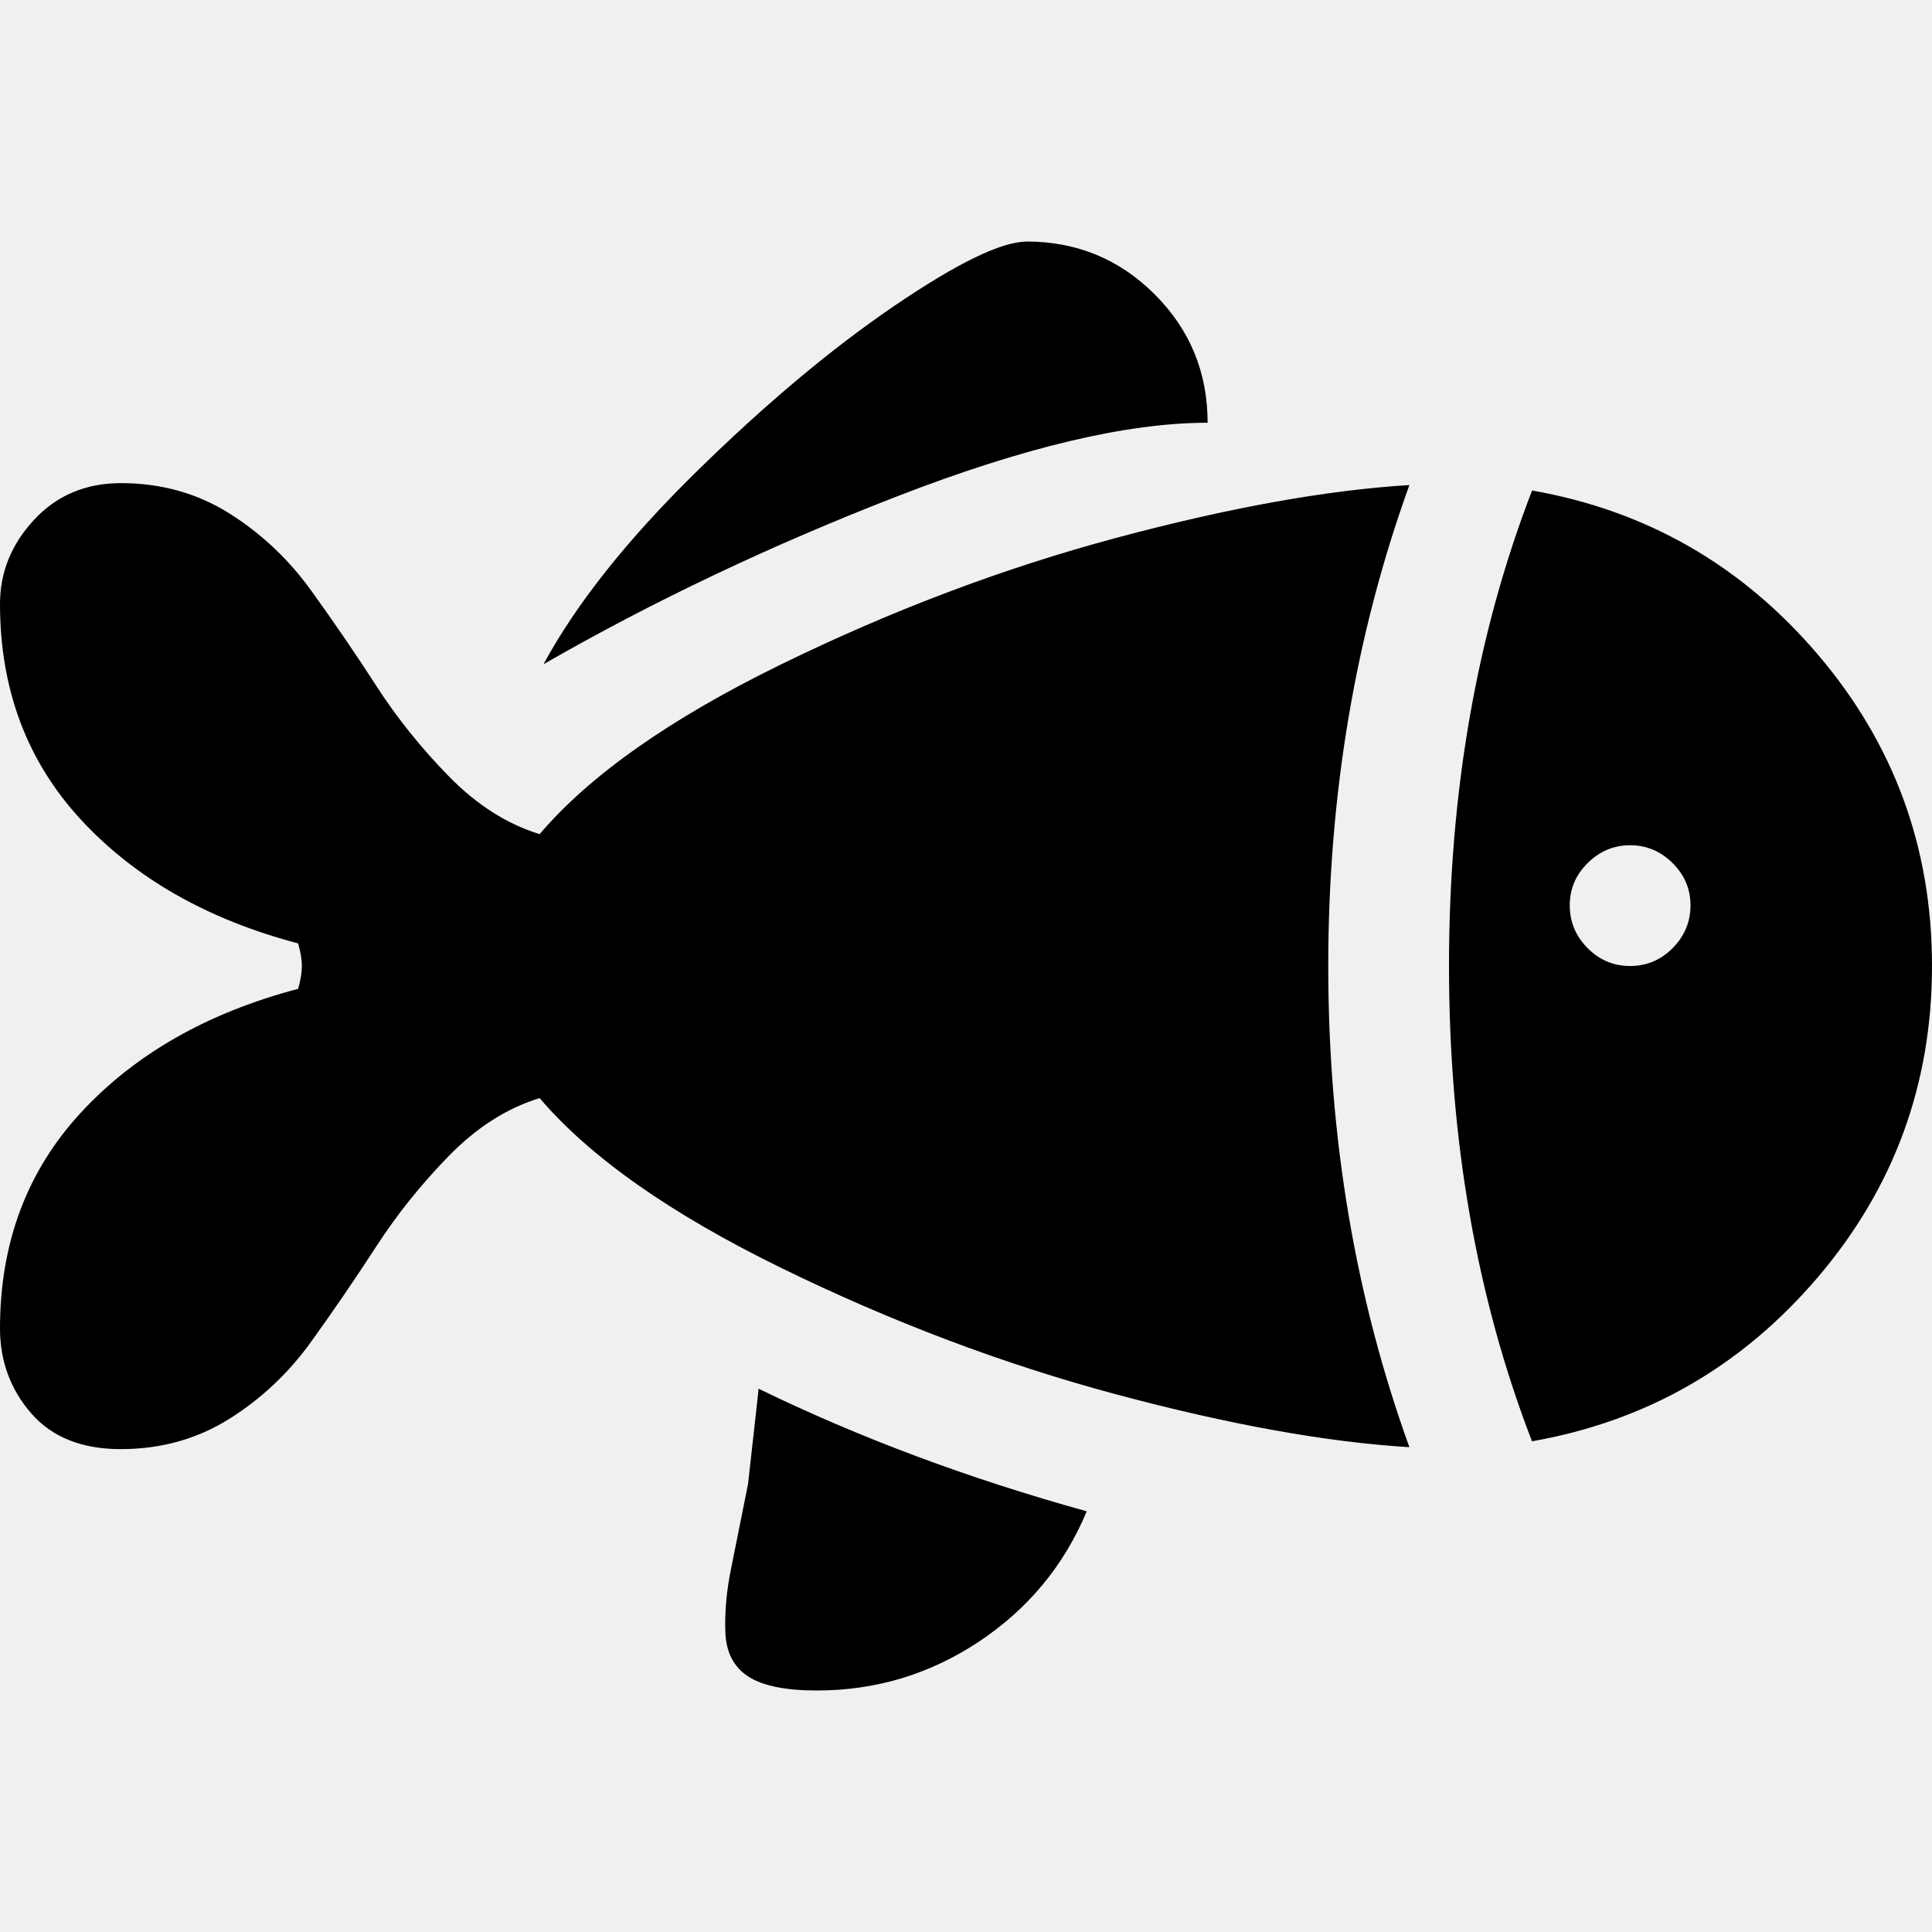
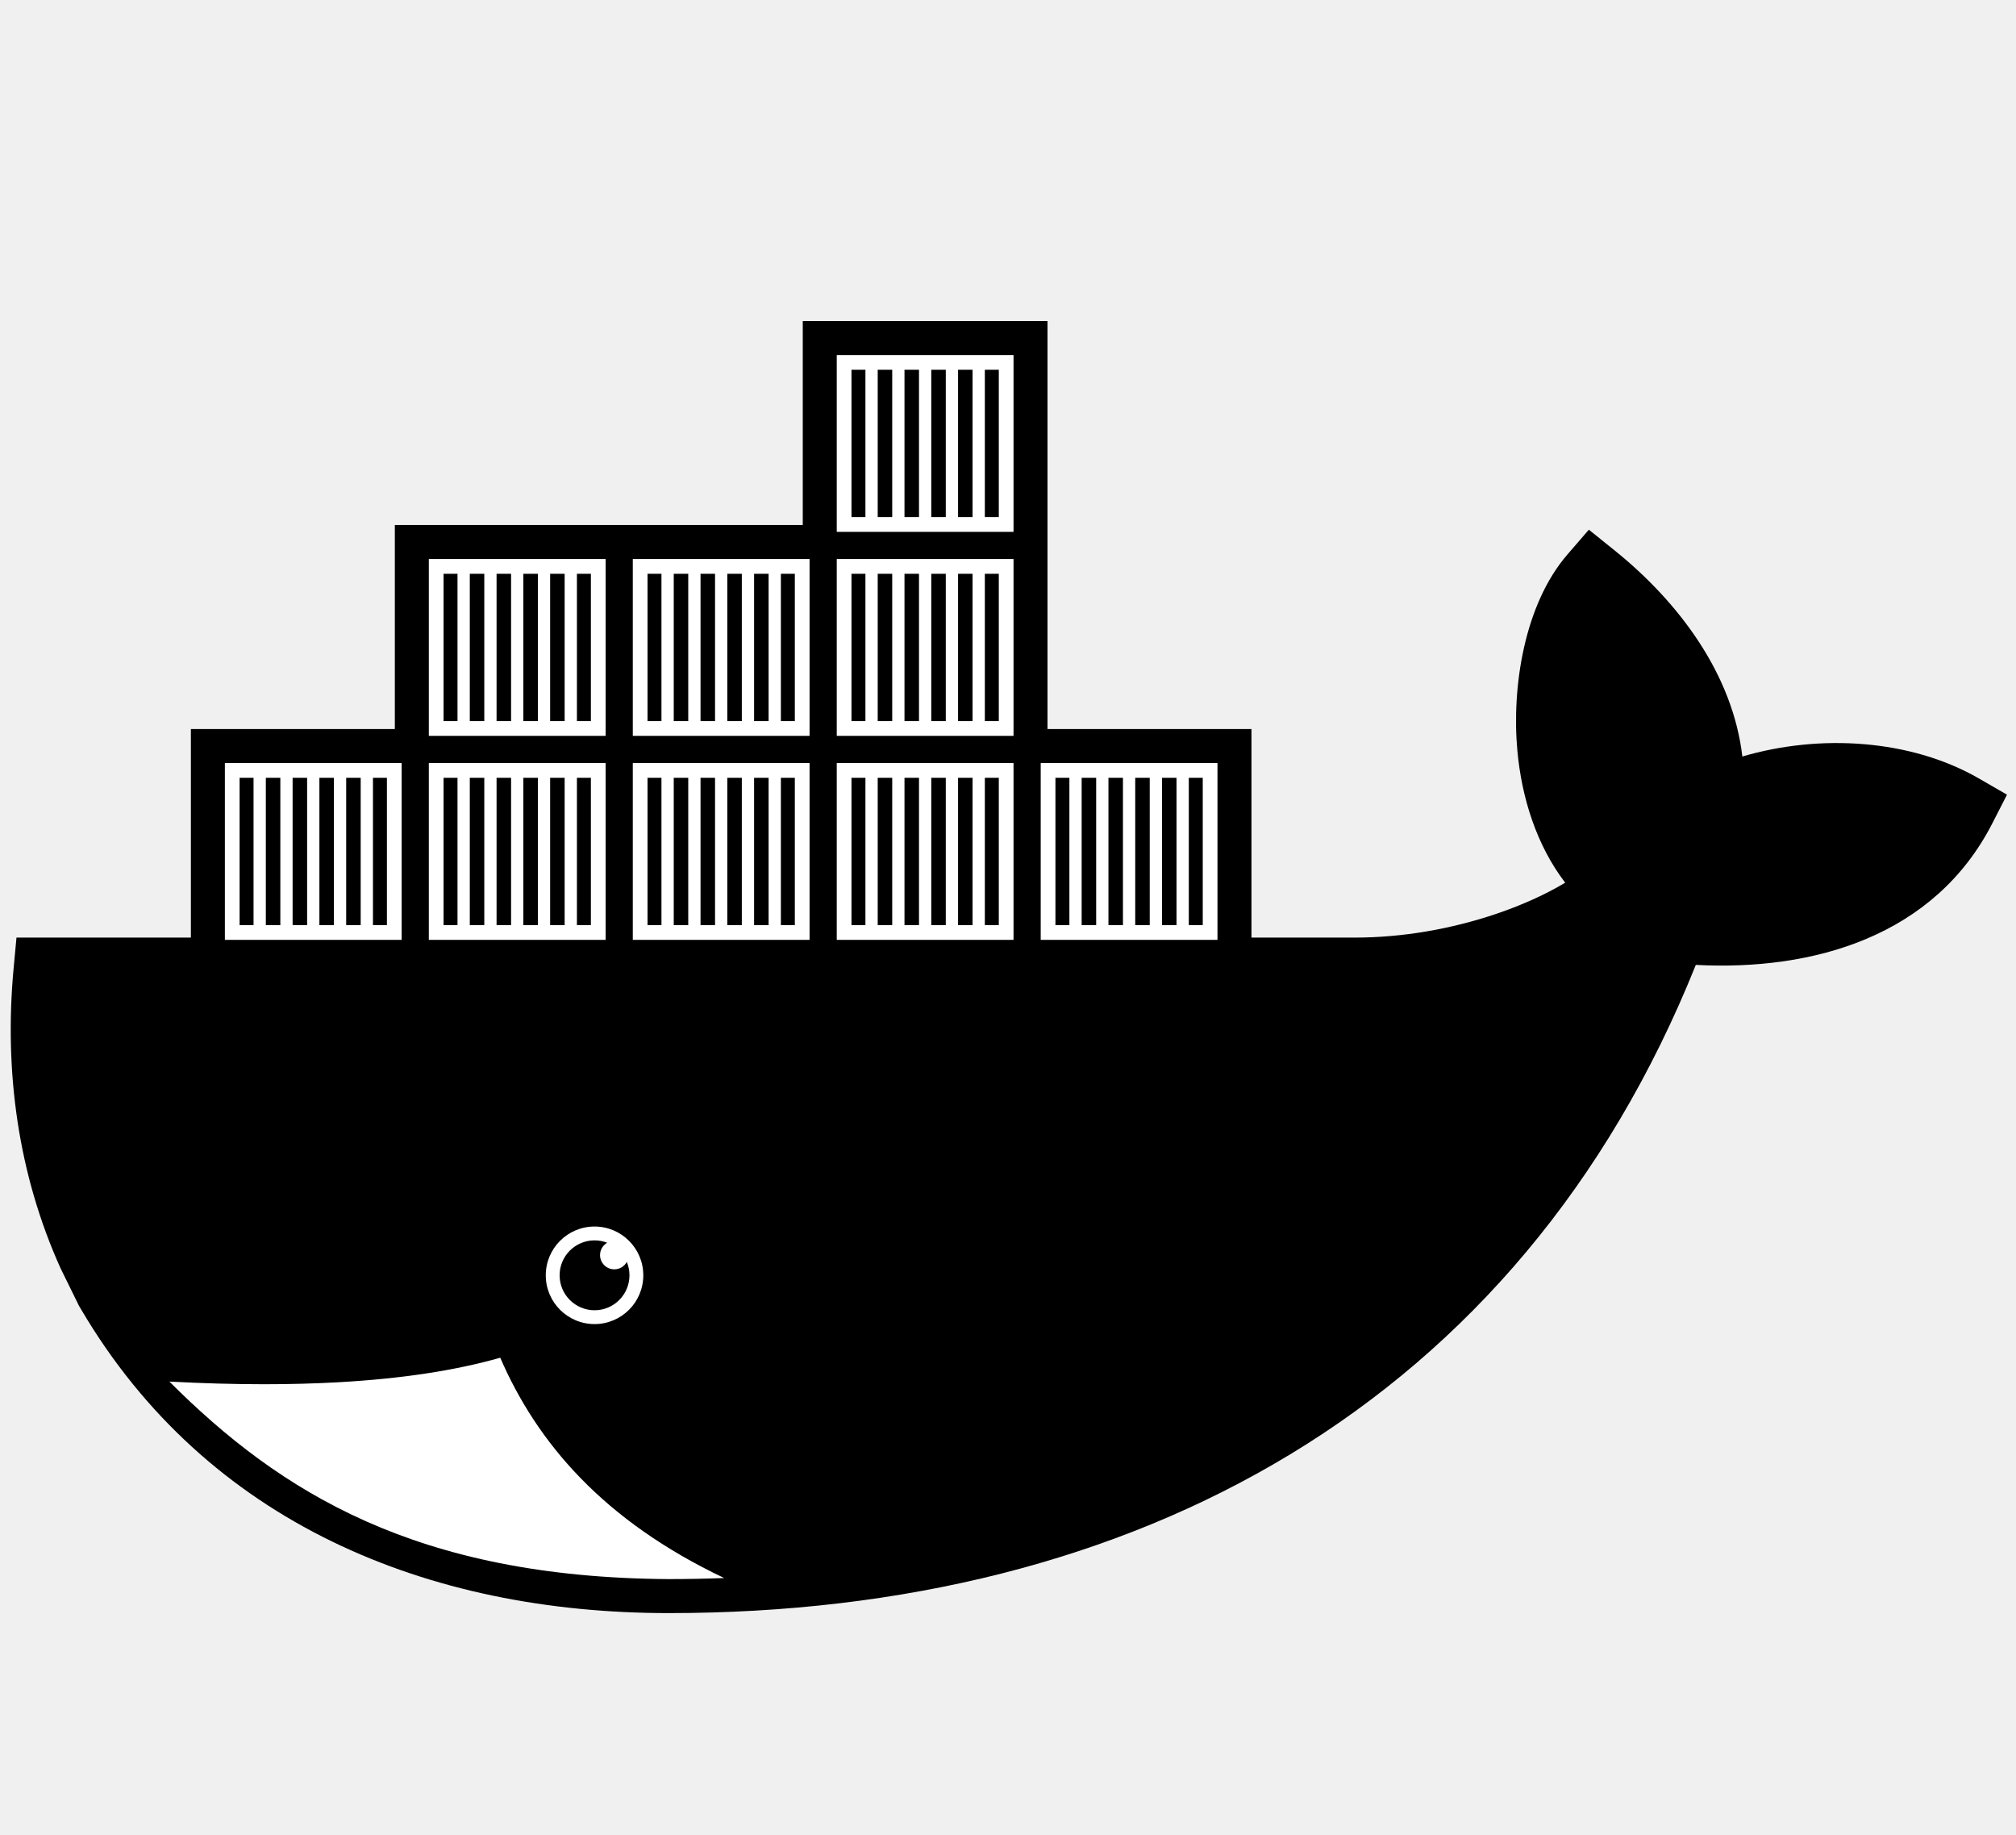
- <svg xmlns="http://www.w3.org/2000/svg" version="1.1" width="16" height="16" viewBox="0 0 16 16">
-   <path fill="#000000" d="M12.688 11.938q-0.688-1.781-0.688-3.938t0.688-3.938q1.422 0.25 2.367 1.359t0.945 2.578-0.945 2.578-2.367 1.359zM13.5 7q-0.203 0-0.352 0.148t-0.148 0.352 0.148 0.352 0.352 0.148 0.352-0.148 0.148-0.352-0.148-0.352-0.352-0.148zM4.469 9.094q-0.406 0.125-0.75 0.477t-0.602 0.75-0.539 0.789-0.68 0.641-0.898 0.25q-0.484 0-0.742-0.297t-0.258-0.703q0-1.063 0.672-1.789t1.797-1.023q0.031-0.109 0.031-0.188t-0.031-0.188q-1.125-0.297-1.797-1.023t-0.672-1.789q0-0.391 0.281-0.695t0.719-0.305q0.5 0 0.898 0.25t0.68 0.641 0.539 0.789 0.602 0.75 0.75 0.477q0.625-0.734 2-1.406t2.773-1.047 2.43-0.438q-0.672 1.859-0.672 3.984t0.672 3.984q-1.031-0.063-2.43-0.438t-2.773-1.047-2-1.406zM8.5 2q0.625 0 1.063 0.438t0.438 1.063q-1 0-2.57 0.609t-2.93 1.391q0.406-0.75 1.266-1.594t1.641-1.375 1.094-0.531zM6.281 11.5q1.25 0.609 2.719 1.016-0.281 0.672-0.891 1.078t-1.344 0.406q-0.391 0-0.57-0.117t-0.188-0.367 0.047-0.523l0.141-0.703t0.086-0.773v-0.016z" />
+ <svg xmlns="http://www.w3.org/2000/svg" version="1.1" id="Layer_1" x="0px" y="0px" width="466px" height="423.891px" viewBox="0 0 466 423.891" enable-background="new 0 0 466 423.891" xml:space="preserve">
+   <rect x="-43.5" y="37.005" display="none" fill-rule="evenodd" clip-rule="evenodd" fill="#E7E7E7" width="792" height="612" />
+   <g>
+     <path id="outline_7_" fill-rule="evenodd" clip-rule="evenodd" d="M242.133,168.481h47.146v48.194h23.837   c11.008,0,22.33-1.962,32.755-5.494c5.123-1.736,10.872-4.154,15.926-7.193c-6.656-8.689-10.053-19.661-11.054-30.476   c-1.358-14.71,1.609-33.855,11.564-45.368l4.956-5.732l5.905,4.747c14.867,11.946,27.372,28.638,29.577,47.665   c17.901-5.266,38.921-4.02,54.701,5.088l6.475,3.734l-3.408,6.652c-13.345,26.046-41.246,34.113-68.524,32.687   c-40.817,101.663-129.68,149.794-237.428,149.794c-55.666,0-106.738-20.81-135.821-70.197l-0.477-0.807l-4.238-8.621   C4.195,271.415,0.93,247.6,3.145,223.803l0.664-7.127h40.315v-48.194h47.143v-47.145h94.292V74.191h56.574V168.481z" />
+     <g display="none">
+       <path display="inline" fill="#394D54" d="M61.093,319.89c6.023,0,11.763-0.157,17.219-0.464c0.476-0.026,0.932-0.063,1.402-0.092    c0.005-0.002,0.008-0.002,0.012-0.002c13.872-0.855,25.876-2.708,35.902-5.57c0.002-0.002,0.004-0.002,0.006-0.002    c1.823-0.521,3.588-1.07,5.282-1.656c1.894-0.657,2.896-2.725,2.241-4.618c-0.656-1.895-2.722-2.899-4.618-2.24    c-12.734,4.412-29.535,6.842-50.125,7.298c-0.002,0-0.004,0-0.005,0c-10.477,0.232-21.93-0.044-34.352-0.843c0,0,0,0-0.001,0    c-0.635-0.038-1.259-0.075-1.9-0.118c-1.995-0.128-3.731,1.374-3.869,3.375c-0.136,1.999,1.376,3.73,3.375,3.866    c2.537,0.173,5.03,0.321,7.49,0.453c0.392,0.021,0.77,0.034,1.158,0.054l0,0C47.566,319.697,54.504,319.89,61.093,319.89z" />
+     </g>
+     <g id="Containers_8_">
+       <path fill-rule="evenodd" clip-rule="evenodd" fill="#FFFFFF" d="M86.209,179.744h3.227v34.052h-3.227V179.744z M80.02,179.744    h3.354v34.052H80.02V179.744z M73.828,179.744h3.354v34.052h-3.354V179.744z M67.636,179.744h3.354v34.052h-3.354V179.744z     M61.446,179.744H64.8v34.052h-3.354V179.744z M55.384,179.744h3.224v34.052h-3.224V179.744z M51.981,176.338h40.858v40.86H51.981    V176.338z" />
+       <path fill-rule="evenodd" clip-rule="evenodd" fill="#FFFFFF" d="M133.354,132.598h3.229v34.051h-3.229V132.598z M127.165,132.598    h3.354v34.051h-3.354V132.598z M120.973,132.598h3.354v34.051h-3.354V132.598z M114.781,132.598h3.354v34.051h-3.354V132.598z     M108.593,132.598h3.352v34.051h-3.352V132.598z M102.531,132.598h3.222v34.051h-3.222V132.598z M99.124,129.193h40.863v40.859    H99.124V129.193z" />
+       <path fill-rule="evenodd" clip-rule="evenodd" fill="#FFFFFF" d="M133.354,179.744h3.229v34.052h-3.229V179.744z M127.165,179.744    h3.354v34.052h-3.354V179.744z M120.973,179.744h3.354v34.052h-3.354V179.744z M114.781,179.744h3.354v34.052h-3.354V179.744z     M108.593,179.744h3.352v34.052h-3.352V179.744z M102.531,179.744h3.222v34.052h-3.222V179.744z M99.124,176.338h40.863v40.86    H99.124V176.338z" />
+       <path fill-rule="evenodd" clip-rule="evenodd" fill="#FFFFFF" d="M180.501,179.744h3.225v34.052h-3.225V179.744z M174.31,179.744    h3.355v34.052h-3.355V179.744z M168.12,179.744h3.354v34.052h-3.354V179.744z M161.928,179.744h3.354v34.052h-3.354V179.744z     M155.736,179.744h3.354v34.052h-3.354V179.744z M149.676,179.744h3.222v34.052h-3.222V179.744z M146.271,176.338h40.861v40.86    h-40.861V176.338z" />
+       <path fill-rule="evenodd" clip-rule="evenodd" fill="#FFFFFF" d="M180.501,132.598h3.225v34.051h-3.225V132.598z M174.31,132.598    h3.355v34.051h-3.355V132.598z M168.12,132.598h3.354v34.051h-3.354V132.598z M161.928,132.598h3.354v34.051h-3.354V132.598z     M155.736,132.598h3.354v34.051h-3.354V132.598z M149.676,132.598h3.222v34.051h-3.222V132.598z M146.271,129.193h40.861v40.859    h-40.861V129.193z" />
+       <path fill-rule="evenodd" clip-rule="evenodd" fill="#FFFFFF" d="M227.647,179.744h3.226v34.052h-3.226V179.744z M221.457,179.744    h3.354v34.052h-3.354V179.744z M215.265,179.744h3.354v34.052h-3.354V179.744z M209.073,179.744h3.354v34.052h-3.354V179.744z     M202.884,179.744h3.354v34.052h-3.354V179.744z M196.821,179.744h3.224v34.052h-3.224V179.744z M193.416,176.338h40.861v40.86    h-40.861V176.338z" />
+       <path fill-rule="evenodd" clip-rule="evenodd" fill="#FFFFFF" d="M227.647,132.598h3.226v34.051h-3.226V132.598z M221.457,132.598    h3.354v34.051h-3.354V132.598z M215.265,132.598h3.354v34.051h-3.354V132.598z M209.073,132.598h3.354v34.051h-3.354V132.598z     M202.884,132.598h3.354v34.051h-3.354V132.598z M196.821,132.598h3.224v34.051h-3.224V132.598z M193.416,129.193h40.861v40.859    h-40.861V129.193z" />
+       <path fill-rule="evenodd" clip-rule="evenodd" fill="#FFFFFF" d="M227.647,85.451h3.226v34.053h-3.226V85.451z M221.457,85.451    h3.354v34.053h-3.354V85.451z M215.265,85.451h3.354v34.053h-3.354V85.451z M209.073,85.451h3.354v34.053h-3.354V85.451z     M202.884,85.451h3.354v34.053h-3.354V85.451z M196.821,85.451h3.224v34.053h-3.224V85.451z M193.416,82.048h40.861v40.86h-40.861    V82.048z" />
+       <path fill-rule="evenodd" clip-rule="evenodd" fill="#FFFFFF" d="M274.792,179.744h3.224v34.052h-3.224V179.744z M268.602,179.744    h3.352v34.052h-3.352V179.744z M262.408,179.744h3.354v34.052h-3.354V179.744z M256.218,179.744h3.354v34.052h-3.354V179.744z     M250.026,179.744h3.354v34.052h-3.354V179.744z M243.964,179.744h3.227v34.052h-3.227V179.744z M240.561,176.338h40.86v40.86    h-40.86V176.338z" />
+     </g>
+     <path fill-rule="evenodd" clip-rule="evenodd" fill="#FFFFFF" d="M137.428,283.445c6.225,0,11.271,5.049,11.271,11.272   c0,6.225-5.046,11.271-11.271,11.271c-6.226,0-11.272-5.046-11.272-11.271C126.156,288.494,131.202,283.445,137.428,283.445" />
+     <path fill-rule="evenodd" clip-rule="evenodd" d="M137.428,286.644c1.031,0,2.015,0.194,2.923,0.546   c-0.984,0.569-1.65,1.635-1.65,2.854c0,1.82,1.476,3.293,3.296,3.293c1.247,0,2.329-0.693,2.89-1.715   c0.395,0.953,0.615,1.999,0.615,3.097c0,4.458-3.615,8.073-8.073,8.073c-4.458,0-8.074-3.615-8.074-8.073   C129.354,290.258,132.971,286.644,137.428,286.644" />
+     <path fill="#FFFFFF" d="M167.394,364.677c-27.916-13.247-43.239-31.256-51.765-50.915c-10.37,2.961-22.835,4.852-37.317,5.664   c-5.457,0.307-11.196,0.464-17.219,0.464c-6.942,0-14.26-0.205-21.94-0.613c25.6,25.585,57.094,45.283,115.408,45.645   C158.866,364.921,163.14,364.837,167.394,364.677z" />
+   </g>
</svg>
